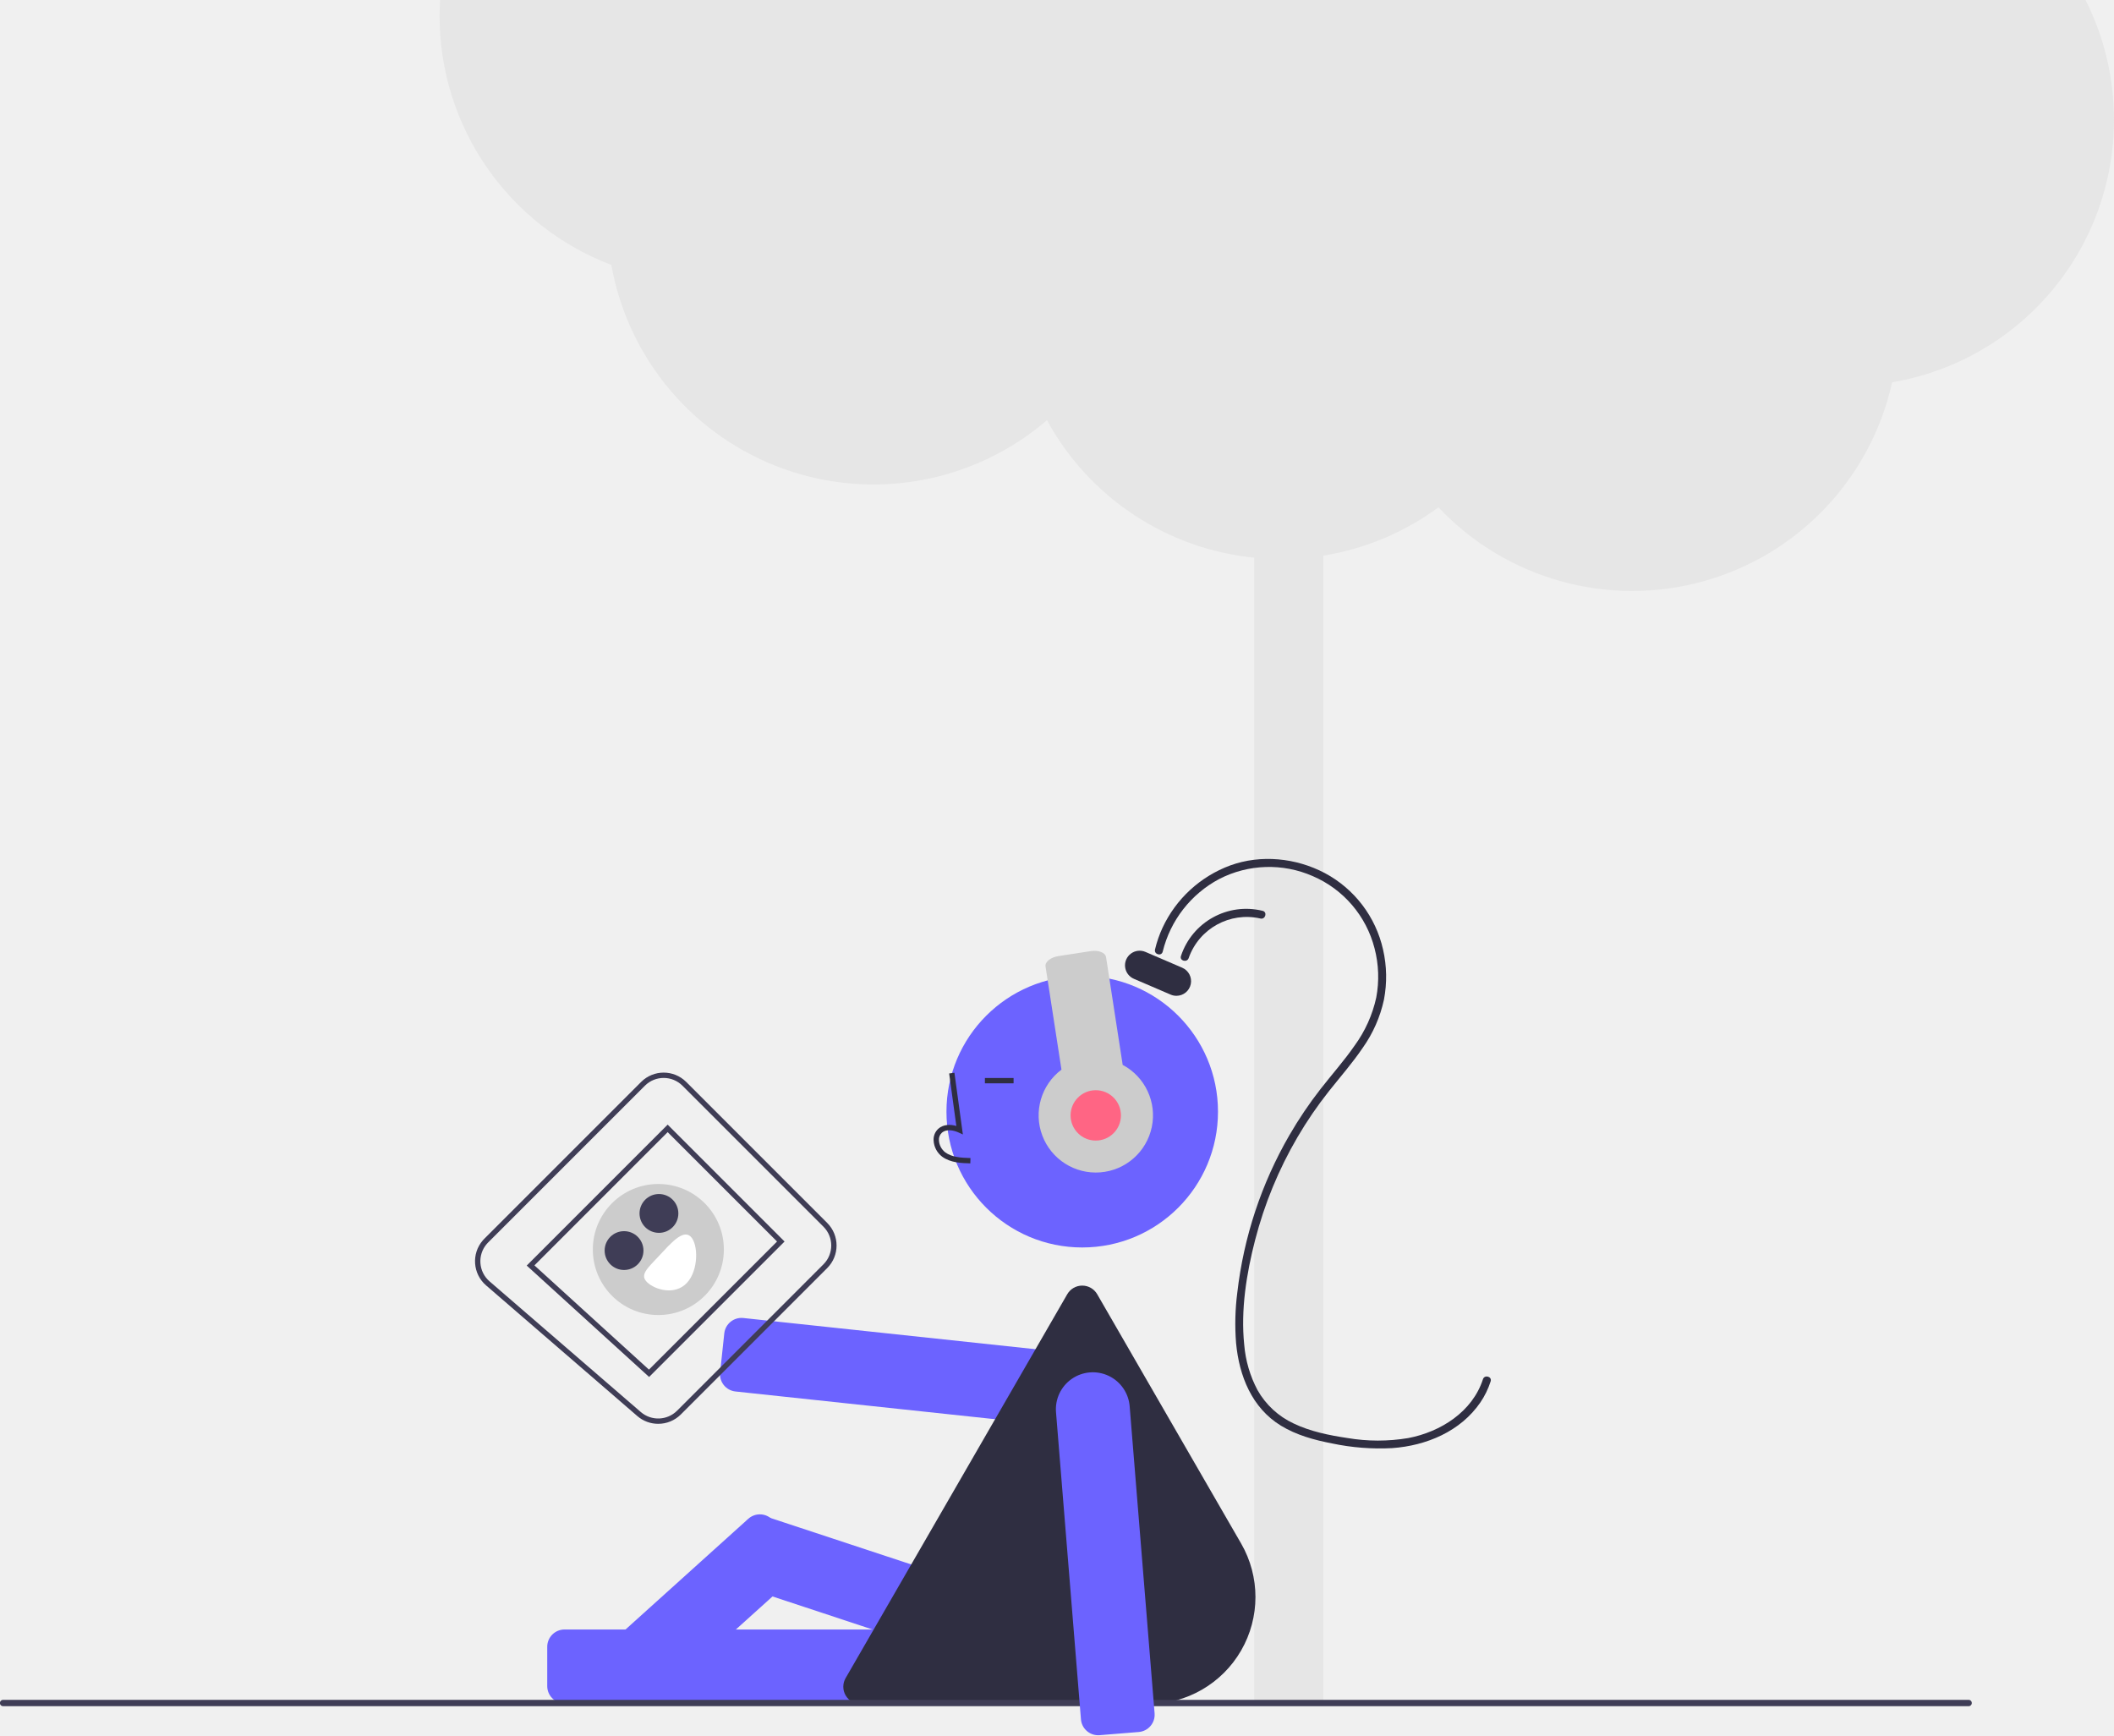
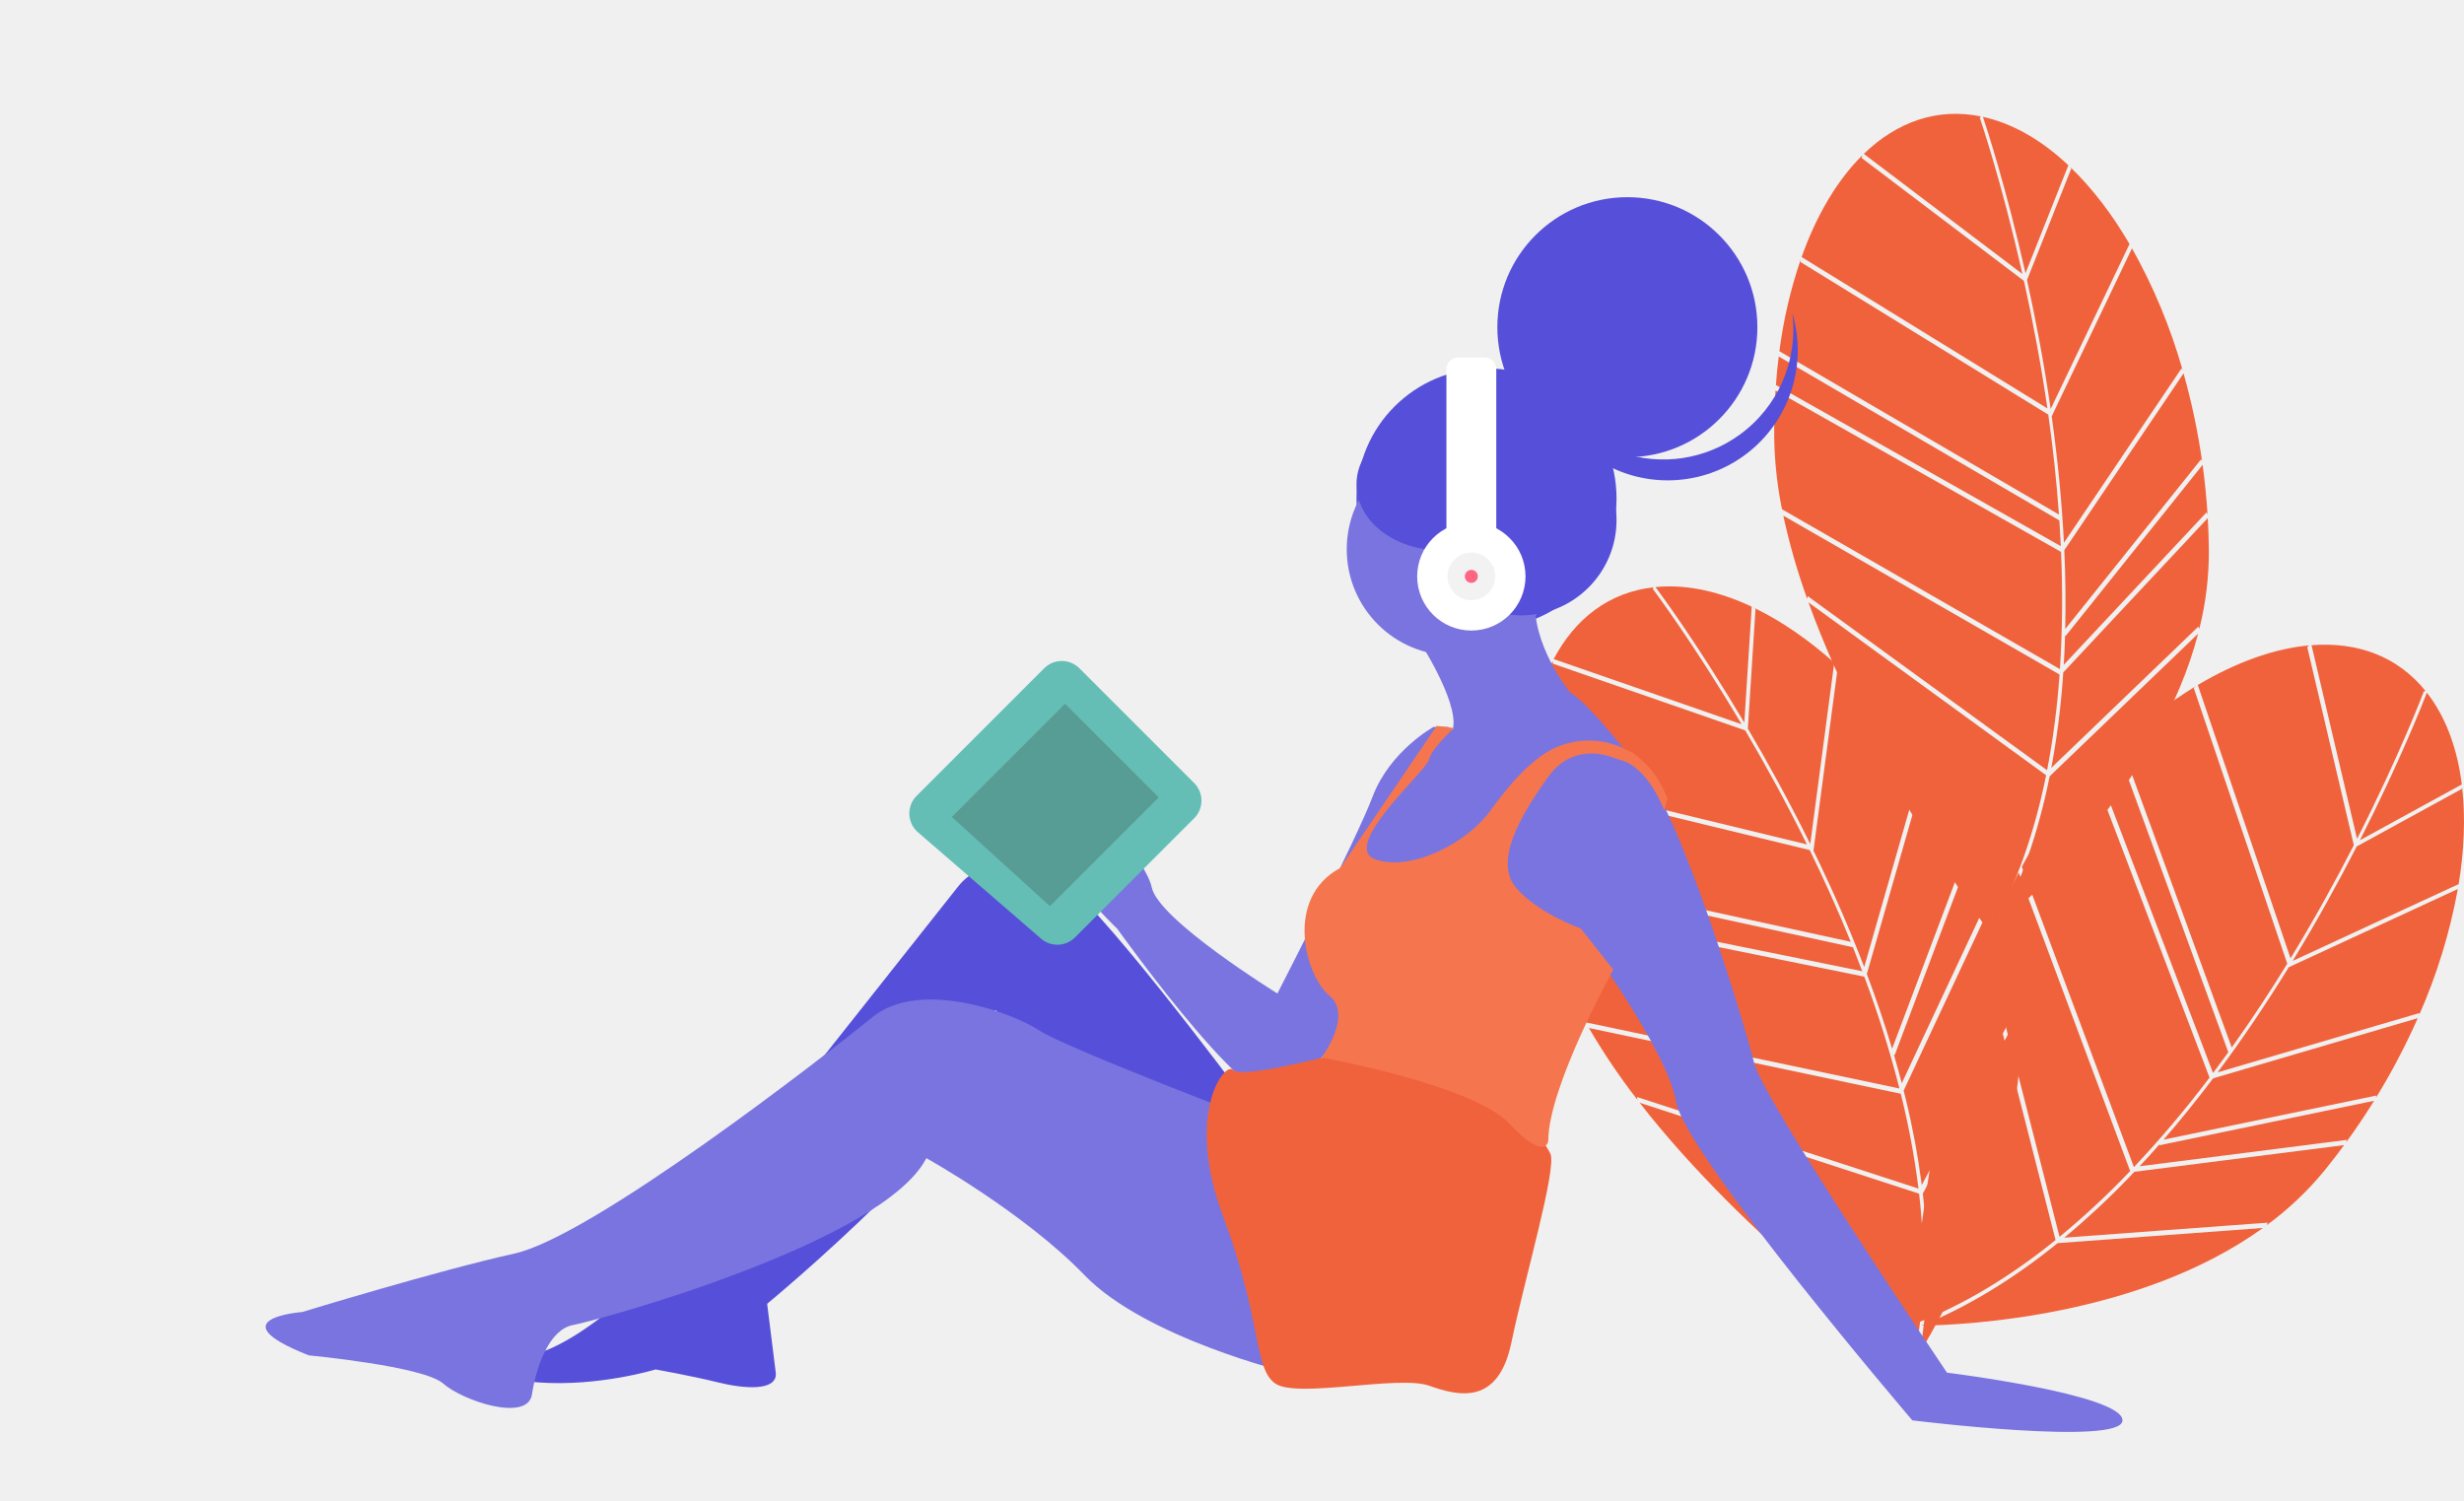
- <svg xmlns="http://www.w3.org/2000/svg" id="b7e280a8-b3d1-4693-8f85-1d104e0d035a" data-name="Layer 1" width="794.124" height="651.849" viewBox="0 0 794.124 651.849">
-   <path d="M986.376,124.075H368.246c-.117,1.986-.184,3.985-.184,6A100.032,100.032,0,0,0,432.594,223.595a100.01,100.01,0,0,0,163.638,58.326,100.029,100.029,0,0,0,77.83,51.653V765.075h26V332.796a99.501,99.501,0,0,0,43.225-18.144A100.006,100.006,0,0,0,913.713,267.688a100.028,100.028,0,0,0,72.663-143.612Z" transform="translate(-202.9382 -124.0754)" fill="#e6e6e6" />
-   <path d="M595.701,659.15a14.096,14.096,0,0,1-1.5-.08L479.22,646.792a6.5,6.5,0,0,1-5.773-7.153l1.567-14.676.497.053-.497-.053a6.507,6.507,0,0,1,7.153-5.773L597.148,631.467a13.881,13.881,0,0,1-1.447,27.683Z" transform="translate(-202.9382 -124.0754)" fill="#6c63ff" />
-   <path d="M538.021,763.957H415.007a6.507,6.507,0,0,1-6.5-6.5V742.698a6.507,6.507,0,0,1,6.5-6.5H538.021a6.507,6.507,0,0,1,6.5,6.5v14.759A6.507,6.507,0,0,1,538.021,763.957Z" transform="translate(-202.9382 -124.0754)" fill="#6c63ff" />
-   <path d="M600.42,758.873a6.489,6.489,0,0,1-2.045-.331L481.564,719.973a6.507,6.507,0,0,1-4.135-8.21l4.628-14.015.475.157-.475-.157a6.5,6.5,0,0,1,8.21-4.134l116.812,38.569a6.507,6.507,0,0,1,4.135,8.21L606.586,754.408a6.509,6.509,0,0,1-6.166,4.465Z" transform="translate(-202.9382 -124.0754)" fill="#6c63ff" />
-   <path d="M445.85,764.179q-.171,0-.344-.009a6.456,6.456,0,0,1-4.492-2.139l-9.884-10.961a6.508,6.508,0,0,1,.475-9.18l52.425-47.269a6.501,6.501,0,0,1,9.18.475l9.884,10.962a6.508,6.508,0,0,1-.475,9.18l-52.425,47.269A6.453,6.453,0,0,1,445.85,764.179Z" transform="translate(-202.9382 -124.0754)" fill="#6c63ff" />
-   <circle cx="406.538" cy="417.616" r="51" fill="#6c63ff" />
-   <path d="M634.357,764.192H526.236a6.486,6.486,0,0,1-5.629-9.75l83.241-144.177a6.5,6.5,0,0,1,11.259,0l54.061,93.636a40.194,40.194,0,0,1-34.809,60.291Z" transform="translate(-202.9382 -124.0754)" fill="#2f2e41" />
-   <path d="M567.439,561.101c-3.306-.092-7.42-.207-10.59-2.522a8.134,8.134,0,0,1-3.2-6.072,5.471,5.471,0,0,1,1.86-4.494c1.655-1.399,4.073-1.727,6.678-.961l-2.699-19.726,1.981-.271,3.173,23.19-1.655-.759c-1.918-.88-4.552-1.327-6.188.055a3.515,3.515,0,0,0-1.153,2.896,6.147,6.147,0,0,0,2.381,4.528c2.467,1.802,5.746,2.034,9.466,2.138Z" transform="translate(-202.9382 -124.0754)" fill="#2f2e41" />
-   <rect x="369.979" y="404.952" width="10.772" height="2" fill="#2f2e41" />
-   <path d="M639.715,481.544A42.233,42.233,0,0,1,660.961,454.266a40.882,40.882,0,0,1,35.083-1.089,40.417,40.417,0,0,1,23.244,27.143,42.153,42.153,0,0,1,.64,18.489,47.958,47.958,0,0,1-8.098,18.002c-3.951,5.721-8.595,10.913-12.859,16.394a152.005,152.005,0,0,0-11.666,17.3,153.066,153.066,0,0,0-19.574,59.127,91.18,91.18,0,0,0-.459,18.984c1.148,12.286,5.908,24.32,16.833,31.005,5.808,3.554,12.511,5.39,19.142,6.674A87.126,87.126,0,0,0,725.903,668.066c12.843-.913,25.695-6.272,33.154-17.187a30.621,30.621,0,0,0,3.838-7.885c.594-1.842-2.302-2.63-2.893-.798-3.951,12.248-15.94,19.797-28.074,22.099a68.674,68.674,0,0,1-22.826-.022c-6.862-1.025-13.934-2.443-20.224-5.471a30.284,30.284,0,0,1-13.559-12.535,44.192,44.192,0,0,1-4.994-17.088c-1.337-13.084.84-26.629,4.1-39.285a151.203,151.203,0,0,1,15.899-38.613,148.487,148.487,0,0,1,11.814-17.286c4.297-5.417,8.882-10.627,12.757-16.366a49.304,49.304,0,0,0,7.925-18.022,45.676,45.676,0,0,0-.326-18.785,43.288,43.288,0,0,0-21.891-28.775c-10.808-5.701-23.976-7.066-35.537-2.865a45.386,45.386,0,0,0-25.41,23.375,43.268,43.268,0,0,0-2.835,8.19c-.442,1.878,2.45,2.679,2.893.798Z" transform="translate(-202.9382 -124.0754)" fill="#2f2e41" />
-   <path d="M649.463,483.983a23.094,23.094,0,0,1,26.966-14.861c1.878.439,2.68-2.453.798-2.893a25.815,25.815,0,0,0-30.657,16.956c-.629,1.83,2.268,2.615,2.893.798Z" transform="translate(-202.9382 -124.0754)" fill="#2f2e41" />
-   <path d="M644.859,498.154a5.47,5.47,0,0,1-2.164-.447l-13.781-5.923a5.5,5.5,0,1,1,4.343-10.106l13.781,5.923a5.5,5.5,0,0,1-2.18,10.553Z" transform="translate(-202.9382 -124.0754)" fill="#2f2e41" />
-   <path d="M942.423,765.01h-738.294a1.191,1.191,0,1,1,0-2.381h738.294a1.191,1.191,0,1,1,0,2.381Z" transform="translate(-202.9382 -124.0754)" fill="#3f3d56" />
-   <path d="M624.675,524.105l-6.249-40.49c-.261-1.693-2.845-2.699-5.77-2.248l-12.137,1.873c-2.925.452-5.085,2.19-4.824,3.883l5.983,38.769a21.481,21.481,0,1,0,22.997-1.787Z" transform="translate(-202.9382 -124.0754)" fill="#ccc" />
-   <circle cx="411.624" cy="419" r="9.46" fill="#ff6584" />
-   <path d="M450.193,658.937a11.943,11.943,0,0,1-7.827-2.898l-56.834-49.102a11.983,11.983,0,0,1-1.233-16.902q.285-.33.594-.639l58.88-58.88a11.982,11.982,0,0,1,16.947,0l52.968,52.967a11.997,11.997,0,0,1,0,16.947L458.674,655.444A11.965,11.965,0,0,1,450.193,658.937Zm-64.593-68.834.707.707c-.171.171-.337.35-.495.533a9.983,9.983,0,0,0,1.028,14.081l56.834,49.102a10.022,10.022,0,0,0,13.586-.495l55.014-55.014a9.995,9.995,0,0,0,0-14.119L459.306,531.93a9.983,9.983,0,0,0-14.118,0l-58.88,58.88Z" transform="translate(-202.9382 -124.0754)" fill="#3f3d56" />
-   <path d="M446.779,641.338l-45.981-41.848,52.948-52.948,43.914,43.914Zm-43.084-41.916,43.019,39.152,48.118-48.118-41.086-41.086Z" transform="translate(-202.9382 -124.0754)" fill="#3f3d56" />
-   <circle cx="247.309" cy="469.381" r="24.611" fill="#ccc" />
-   <path d="M462.347,588.566c2.935,2.758,3.09,12.685-1.391,17.454s-11.902,2.575-14.837-.183-.273-5.034,4.209-9.804S459.412,585.808,462.347,588.566Z" transform="translate(-202.9382 -124.0754)" fill="#fff" />
-   <circle cx="234.424" cy="469.782" r="7.292" fill="#3f3d56" />
-   <circle cx="247.532" cy="455.832" r="7.292" fill="#3f3d56" />
-   <path d="M615.464,775.925a6.5,6.5,0,0,1-6.468-5.975l-9.358-115.255a13.88,13.88,0,1,1,27.668-2.247l9.357,115.255a6.508,6.508,0,0,1-5.952,7.005l-14.711,1.194C615.821,775.917,615.642,775.925,615.464,775.925Z" transform="translate(-202.9382 -124.0754)" fill="#6c63ff" />
+ <svg xmlns="http://www.w3.org/2000/svg" id="ebf3a80a-68e4-4533-be35-e3aec350643c" data-name="Layer 1" width="1137.096" height="692.552" viewBox="0 0 1137.096 692.552">
+   <path d="M987.306,181.52,966.881,232.953c3.952,17.89,7.818,38.066,10.92,59.549l36.366-76.104.596.918c-8.331-14.399-17.805-26.822-28.085-36.643Z" transform="translate(-31.45212 -103.7239)" fill="#6760dc" style="fill: rgb(240, 98, 59);" />
+   <path d="M966.182,229.816l19.786-49.821c-11.601-10.908-24.213-18.503-37.371-21.855-.685-.174-1.366-.327-2.047-.477C948.137,162.384,957.27,190.158,966.182,229.816Z" transform="translate(-31.45212 -103.7239)" fill="#6760dc" style="fill: rgb(240, 98, 59);" />
+   <path d="M1049.753,340.152l.459,1.141q-.731-11.648-2.298-23.047l-63.22,79.011-.23-.513q-.205,6.994-.615,13.798Z" transform="translate(-31.45212 -103.7239)" fill="#6760dc" style="fill: rgb(240, 98, 59);" />
+   <path d="M1038.213,273.69l.532,1.048a258.753,258.753,0,0,0-23.41-56.414l-37.059,77.554q4.224,30.224,5.653,58.33Z" transform="translate(-31.45212 -103.7239)" fill="#6760dc" style="fill: rgb(240, 98, 59);" />
+   <path d="M862.48,223.416a216.052,216.052,0,0,0-9.869,42.413l129.016,75.374c-1.154-16.236-2.901-31.77-4.927-46.125L862.341,224.636Z" transform="translate(-31.45212 -103.7239)" fill="#6760dc" style="fill: rgb(240, 98, 59);" />
+   <path d="M850.907,282.67l.117-1.228,131.463,74.332q-.279-5.982-.672-11.86L852.322,268.262l.126-1.226Q851.463,274.666,850.907,282.67Z" transform="translate(-31.45212 -103.7239)" fill="#6760dc" style="fill: rgb(240, 98, 59);" />
+   <path d="M1047.216,315.683l.494,1.1a309.002,309.002,0,0,0-8.595-40.756l-55.018,81.607q.847,18.747.426,36.402Z" transform="translate(-31.45212 -103.7239)" fill="#6760dc" style="fill: rgb(240, 98, 59);" />
+   <path d="M977.336,461.997c-5.245,26.029-13.289,49.241-24.064,69.369,15.066-12.846,74.88-67.247,92.583-135.206Z" transform="translate(-31.45212 -103.7239)" fill="#6760dc" style="fill: rgb(240, 98, 59);" />
+   <path d="M854.425,341.702a298.925,298.925,0,0,0,11.045,38.461l.205-1.33,110.48,80.358a371.631,371.631,0,0,0,5.753-44.166Z" transform="translate(-31.45212 -103.7239)" fill="#6760dc" style="fill: rgb(240, 98, 59);" />
+   <path d="M964.757,230.161c-9.653-42.904-19.546-71.742-19.689-72.155l.619-.531c-20.213-4.154-38.809,2.443-54.116,17.259Z" transform="translate(-31.45212 -103.7239)" fill="#6760dc" style="fill: rgb(240, 98, 59);" />
+   <path d="M983.616,414.05c-.095,1.406-.184,2.818-.293,4.212A369.22,369.22,0,0,1,978.1,458.098l67.869-65.214.423,1.129a146.38,146.38,0,0,0,4.421-36.679q-.081-7.287-.507-14.512Z" transform="translate(-31.45212 -103.7239)" fill="#6760dc" style="fill: rgb(240, 98, 59);" />
+   <path d="M976.289,292.214c-3.082-21.238-6.91-41.174-10.818-58.855L890.605,176.66l.195-1.181c-11.43,11.351-20.978,27.335-27.939,46.867Z" transform="translate(-31.45212 -103.7239)" fill="#6760dc" style="fill: rgb(240, 98, 59);" />
+   <path d="M975.7,461.505,866.028,381.735c27.181,75.315,80.19,147.67,83.584,152.263C962.174,511.948,970.494,487.22,975.7,461.505Z" transform="translate(-31.45212 -103.7239)" fill="#6760dc" style="fill: rgb(240, 98, 59);" />
+   <path d="M982.024,412.491l.063-.067a501.541,501.541,0,0,0,.517-53.985l-131.786-74.515q-.705,10.848-.589,22.307a179.711,179.711,0,0,0,3.584,32.519Z" transform="translate(-31.45212 -103.7239)" fill="#6760dc" style="fill: rgb(240, 98, 59);" />
+   <path d="M1167.585,467.774l-48.536,26.586c-8.367,16.299-18.257,34.304-29.571,52.83l76.549-35.42-.126,1.087c2.767-16.404,3.394-32.014,1.741-46.135Z" transform="translate(-31.45212 -103.7239)" fill="#6760dc" style="fill: rgb(240, 98, 59);" />
+   <path d="M1120.512,491.498l47.016-25.752c-1.978-15.801-6.847-29.694-14.843-40.668-.416-.571-.844-1.123-1.273-1.673C1149.623,428.053,1138.942,455.27,1120.512,491.498Z" transform="translate(-31.45212 -103.7239)" fill="#6760dc" style="fill: rgb(240, 98, 59);" />
+   <path d="M1114.503,629.781l-.374,1.171q6.866-9.438,12.93-19.217l-99.085,20.531.15-.542q-4.619,5.256-9.274,10.235Z" transform="translate(-31.45212 -103.7239)" fill="#6760dc" style="fill: rgb(240, 98, 59);" />
+   <path d="M1148.006,571.232l-.259,1.147a258.753,258.753,0,0,0,17.952-58.381l-78.008,36.094q-16.024,25.972-32.85,48.531Z" transform="translate(-31.45212 -103.7239)" fill="#6760dc" style="fill: rgb(240, 98, 59);" />
+   <path d="M1044.723,420.426a216.052,216.052,0,0,0-34.653,26.371l51.293,140.341c9.467-13.241,18.029-26.32,25.624-38.667l-43.149-127.193Z" transform="translate(-31.45212 -103.7239)" fill="#6760dc" style="fill: rgb(240, 98, 59);" />
+   <path d="M998.017,458.681l.873-.871,53.841,141.098q3.6-4.785,7.047-9.563L1008.296,448.487l.878-.864Q1003.55,452.871,998.017,458.681Z" transform="translate(-31.45212 -103.7239)" fill="#6760dc" style="fill: rgb(240, 98, 59);" />
+   <path d="M1128.156,609.317l-.321,1.162a309.003,309.003,0,0,0,19.375-36.872l-94.424,27.762q-11.305,14.979-22.89,28.308Z" transform="translate(-31.45212 -103.7239)" fill="#6760dc" style="fill: rgb(240, 98, 59);" />
+   <path d="M981.014,677.436c-20.642,16.702-41.642,29.448-62.778,38.078,19.798-.285,100.563-4.033,157.543-45.084Z" transform="translate(-31.45212 -103.7239)" fill="#6760dc" style="fill: rgb(240, 98, 59);" />
+   <path d="M963.076,506.391a298.924,298.924,0,0,0-16.024,36.666l1.006-.894L981.895,674.52a371.626,371.626,0,0,0,32.6-30.347Z" transform="translate(-31.45212 -103.7239)" fill="#6760dc" style="fill: rgb(240, 98, 59);" />
+   <path d="M1119.194,490.855c19.93-39.201,30.704-67.721,30.857-68.131l.815-.014c-12.918-16.092-31.448-22.871-52.688-21.223Z" transform="translate(-31.45212 -103.7239)" fill="#6760dc" style="fill: rgb(240, 98, 59);" />
+   <path d="M1016.432,644.513c-.97,1.022-1.939,2.053-2.912,3.057a369.223,369.223,0,0,1-29.431,27.35l93.867-6.939-.395,1.139a146.38,146.38,0,0,0,26.8-25.43q4.585-5.664,8.865-11.5Z" transform="translate(-31.45212 -103.7239)" fill="#6760dc" style="fill: rgb(240, 98, 59);" />
+   <path d="M1088.497,546.003c11.172-18.323,20.94-36.119,29.207-52.23l-21.497-91.419.903-.785c-16.043,1.452-33.592,7.673-51.411,18.277Z" transform="translate(-31.45212 -103.7239)" fill="#6760dc" style="fill: rgb(240, 98, 59);" />
+   <path d="M980.068,676.013,946.478,544.625c-27.103,75.343-32.425,164.88-32.74,170.583C937.476,706.237,959.657,692.499,980.068,676.013Z" transform="translate(-31.45212 -103.7239)" fill="#6760dc" style="fill: rgb(240, 98, 59);" />
+   <path d="M1016.2,642.296l.092-.012a501.536,501.536,0,0,0,34.83-41.249L997.148,459.59q-7.462,7.905-14.681,16.805a179.711,179.711,0,0,0-17.981,27.332Z" transform="translate(-31.45212 -103.7239)" fill="#6760dc" style="fill: rgb(240, 98, 59);" />
+   <path d="M841.586,384.755l-3.527,55.228c9.288,15.793,19.201,33.785,28.792,53.258l11.061-83.618.851.688c-12.374-11.118-25.224-20.005-38.036-26.168Z" transform="translate(-31.45212 -103.7239)" fill="#6760dc" style="fill: rgb(240, 98, 59);" />
+   <path d="M836.425,437.215l3.417-53.497c-14.405-6.788-28.747-10.113-42.296-9.234-.705.046-1.4.111-2.094.179C798.421,378.662,815.691,402.254,836.425,437.215Z" transform="translate(-31.45212 -103.7239)" fill="#6760dc" style="fill: rgb(240, 98, 59);" />
+   <path d="M950.008,516.316l.789.943q-4.296-10.852-9.309-21.208l-35.702,94.683-.378-.416q1.967,6.715,3.68,13.312Z" transform="translate(-31.45212 -103.7239)" fill="#6760dc" style="fill: rgb(240, 98, 59);" />
+   <path d="M918.49,456.675l.83.832A258.753,258.753,0,0,0,879.619,411.092l-11.273,85.211q13.359,27.438,23.406,53.726Z" transform="translate(-31.45212 -103.7239)" fill="#6760dc" style="fill: rgb(240, 98, 59);" />
+   <path d="M735.822,463.182a216.052,216.052,0,0,0,3.724,43.386l145.996,31.804c-6.116-15.084-12.579-29.318-18.943-42.343l-130.532-31.644Z" transform="translate(-31.45212 -103.7239)" fill="#6760dc" style="fill: rgb(240, 98, 59);" />
+   <path d="M743.132,523.112l-.268-1.204,148.001,30.057q-2.114-5.603-4.305-11.072l-146.535-31.921-.259-1.205Q741.186,515.328,743.132,523.112Z" transform="translate(-31.45212 -103.7239)" fill="#6760dc" style="fill: rgb(240, 98, 59);" />
+   <path d="M940.032,493.83l.81.893a309.003,309.003,0,0,0-20.772-36.104l-27.099,94.617q6.6,17.567,11.656,34.487Z" transform="translate(-31.45212 -103.7239)" fill="#6760dc" style="fill: rgb(240, 98, 59);" />
+   <path d="M918.799,654.579c3.057,26.376,2.581,50.937-1.444,73.41,10.358-16.874,50.427-87.099,46.258-157.203Z" transform="translate(-31.45212 -103.7239)" fill="#6760dc" style="fill: rgb(240, 98, 59);" />
+   <path d="M764.724,578.165a298.926,298.926,0,0,0,22.392,33.163L786.9,610l129.908,42.274a371.631,371.631,0,0,0-8.181-43.781Z" transform="translate(-31.45212 -103.7239)" fill="#6760dc" style="fill: rgb(240, 98, 59);" />
+   <path d="M835.177,437.983c-22.442-37.819-40.764-62.187-41.028-62.536l.425-.696c-20.507,2.297-36.153,14.319-46.132,33.141Z" transform="translate(-31.45212 -103.7239)" fill="#6760dc" style="fill: rgb(240, 98, 59);" />
+   <path d="M909.952,607.039c.344,1.367.696,2.737,1.023,4.096a369.221,369.221,0,0,1,7.345,39.5L962.709,567.636l.751.944a146.38,146.38,0,0,0-7.133-36.25q-2.329-6.905-4.967-13.644Z" transform="translate(-31.45212 -103.7239)" fill="#6760dc" style="fill: rgb(240, 98, 59);" />
+   <path d="M865.324,493.434c-9.496-19.245-19.298-37.022-28.48-52.629L748.119,410.023l-.18-1.183c-7.362,14.328-11.502,32.48-12.084,53.208Z" transform="translate(-31.45212 -103.7239)" fill="#6760dc" style="fill: rgb(240, 98, 59);" />
+   <path d="M917.091,654.616,788.133,612.652c49.13,63.226,121.907,115.652,126.555,118.971C919.819,706.77,920.089,680.681,917.091,654.616Z" transform="translate(-31.45212 -103.7239)" fill="#6760dc" style="fill: rgb(240, 98, 59);" />
+   <path d="M907.955,606.048l.039-.084a501.537,501.537,0,0,0-16.195-51.501L743.434,524.332q2.683,10.534,6.335,21.396a179.711,179.711,0,0,0,13.46,29.819Z" transform="translate(-31.45212 -103.7239)" fill="#6760dc" style="fill: rgb(240, 98, 59);" />
+   <circle cx="686" cy="230" r="60" fill="#2f2e41" style="fill: rgb(86, 79, 217);" />
+   <circle cx="751" cy="151" r="60" fill="#2f2e41" style="fill: rgb(86, 79, 217);" />
+   <path d="M834.205,304.408a60.003,60.003,0,0,1-92.656-31.505,60.003,60.003,0,1,0,117.044-24.606A59.981,59.981,0,0,1,834.205,304.408Z" transform="translate(-31.45212 -103.7239)" fill="#2f2e41" style="fill: rgb(86, 79, 217);" />
+   <circle cx="670.5" cy="253.5" r="49" fill="#a0616a" style="fill: rgb(122, 116, 224);" />
+   <path d="M684.952,397.224s20,30,17,43c0,0-13,6-13,8s-12,21-12,21l-14,19-6,25h29l32-25,31-34s21-10,32-2l6,5s-21-28-31-34c0,0-18-22-16-44Z" transform="translate(-31.45212 -103.7239)" fill="#a0616a" style="fill: rgb(122, 116, 224);" />
+   <path d="M692.952,439.224s-20,11-28,32-44,91-44,91-3,45-1,47,25-20,29-26,20-78,20-78l26-42,5-24Z" transform="translate(-31.45212 -103.7239)" fill="#a0616a" style="fill: rgb(122, 116, 224);" />
+   <path d="M629.952,565.224l-9-3s-55-34-58-49-47-65-48-38,32,57,32,57,72,101,76,72Z" transform="translate(-31.45212 -103.7239)" fill="#a0616a" style="fill: rgb(122, 116, 224);" />
+   <path d="M720.952,496.224s1,28,40,38c0,0,40,54,44,78s109,147,109,147,97,12,97,0-81-22-81-22-85-126-89-143-42-143-60-142c0,0-17-8-27-2S720.952,496.224,720.952,496.224Z" transform="translate(-31.45212 -103.7239)" fill="#a0616a" style="fill: rgb(122, 116, 224);" />
+   <path d="M603.952,609.224s-70-94-85-100-34-10-45,4-141,178-141,178-46,47-69,38c0,0-12,10,16,12s54-6,54-6,17,3,29,6,27,4,26-4l-4-32s103-85,106-121c0,0-2-17,0-15s44,47,63,57,66,24,66,24Z" transform="translate(-31.45212 -103.7239)" fill="#a0616a" />
+   <path d="M603.952,609.224s-70-94-85-100-34-10-45,4-141,178-141,178-46,47-69,38c0,0-12,10,16,12s54-6,54-6,17,3,29,6,27,4,26-4l-4-32s103-85,106-121c0,0-2-17,0-15s44,47,63,57,66,24,66,24Z" transform="translate(-31.45212 -103.7239)" style="fill: rgb(86, 79, 217); stroke: rgb(86, 79, 217);" />
+   <path d="M614.952,622.224s-92-35-104-43-55-24-77-6-129,101-165,109-98,27-98,27-40,3,3,20c0,0,53,5,62,13s39,18,41,5,8-30,19-32,143-38,163-77c0,0,45,25,73,54s94,45,94,45Z" transform="translate(-31.45212 -103.7239)" fill="#a0616a" style="fill: rgb(122, 116, 224);" />
+   <path d="M647.952,590.224s-43.835,11.652-47.418,7.326-22.582,19.674-4.582,67.674,14,70,24,77,57-4,71,1,32,9,38-20,21-80,18-87-19-23-19-23l-33-17Z" transform="translate(-31.45212 -103.7239)" fill="#3f3d56" style="&#10;    fill: rgb(240, 98, 59);&#10;" />
+   <path d="M799.452,477.724s-6.962-19.501-19.885-23.157a33.204,33.204,0,0,1-3.226-1.058c-4.855-1.927-19.663-6.135-30.388,8.715-13,18-25,39-15,51s30,19,30,19l15,19s-30,54-30,79c0,0-1,10-18-8s-86.569-30.445-86.569-30.445,14.569-19.555,3.569-28.555-21.071-44.848,4.965-58.924L694.452,438.724l8,1s-10.5,9.5-11.5,14.5-41,40-25,46,42-7,53-22c6.05-8.25,14.52-19.525,25.244-26.671a37.389,37.389,0,0,1,37.399-2.008l3.358,1.679h0a42.838,42.838,0,0,1,14.808,18.22l1.192,2.78Z" transform="translate(-31.45212 -103.7239)" fill="#2f2e41" style="fill: rgb(245, 118, 78);" />
+   <circle cx="702" cy="240" r="44" fill="#2f2e41" style="fill: rgb(86, 79, 217);" />
+   <ellipse cx="665" cy="223.5" rx="39" ry="30.5" fill="#2f2e41" style="fill: rgb(86, 79, 217);" />
+   <ellipse cx="679.5" cy="271.5" rx="6.5" ry="11.5" fill="#a0616a" />
+   <path d="M721.952,274.084v79.64h-23v-79.64a5.36,5.36,0,0,1,5.36-5.36h12.28A5.36,5.36,0,0,1,721.952,274.084Z" transform="translate(-31.45212 -103.7239)" fill="#ff6584" style="fill: rgb(255, 255, 255);" />
+   <circle cx="679" cy="266" r="25" fill="#6760dc" style="fill: rgb(255, 255, 255);" />
+   <circle cx="679" cy="266" r="11" fill="#f2f2f2" />
+   <circle cx="679" cy="266" r="3" fill="#ff6584" />
+   <path d="M721.952,274.084v3.64h-23v-3.64a5.36,5.36,0,0,1,5.36-5.36h12.28A5.36,5.36,0,0,1,721.952,274.084Z" transform="translate(-31.45212 -103.7239)" opacity="0.1" style="&#10;    fill: white;&#10;" />
+   <path d="M454.806,471.37l58.88-58.88a10.983,10.983,0,0,1,15.532,0l52.968,52.968a10.983,10.983,0,0,1,0,15.532L527.172,536.004a10.983,10.983,0,0,1-14.946.545l-56.834-49.101A10.983,10.983,0,0,1,454.806,471.37Z" transform="translate(-31.45212 -103.7239)" fill="#2f2e41" style="fill: rgb(100, 190, 181); stroke: rgb(100, 190, 181);" />
+   <polygon points="440 377 491.5 325.5 534 368 484.5 417.5 440 377" fill="#f2f2f2" style="fill: rgb(87, 156, 149); stroke: rgb(87, 156, 149);" />
</svg>
